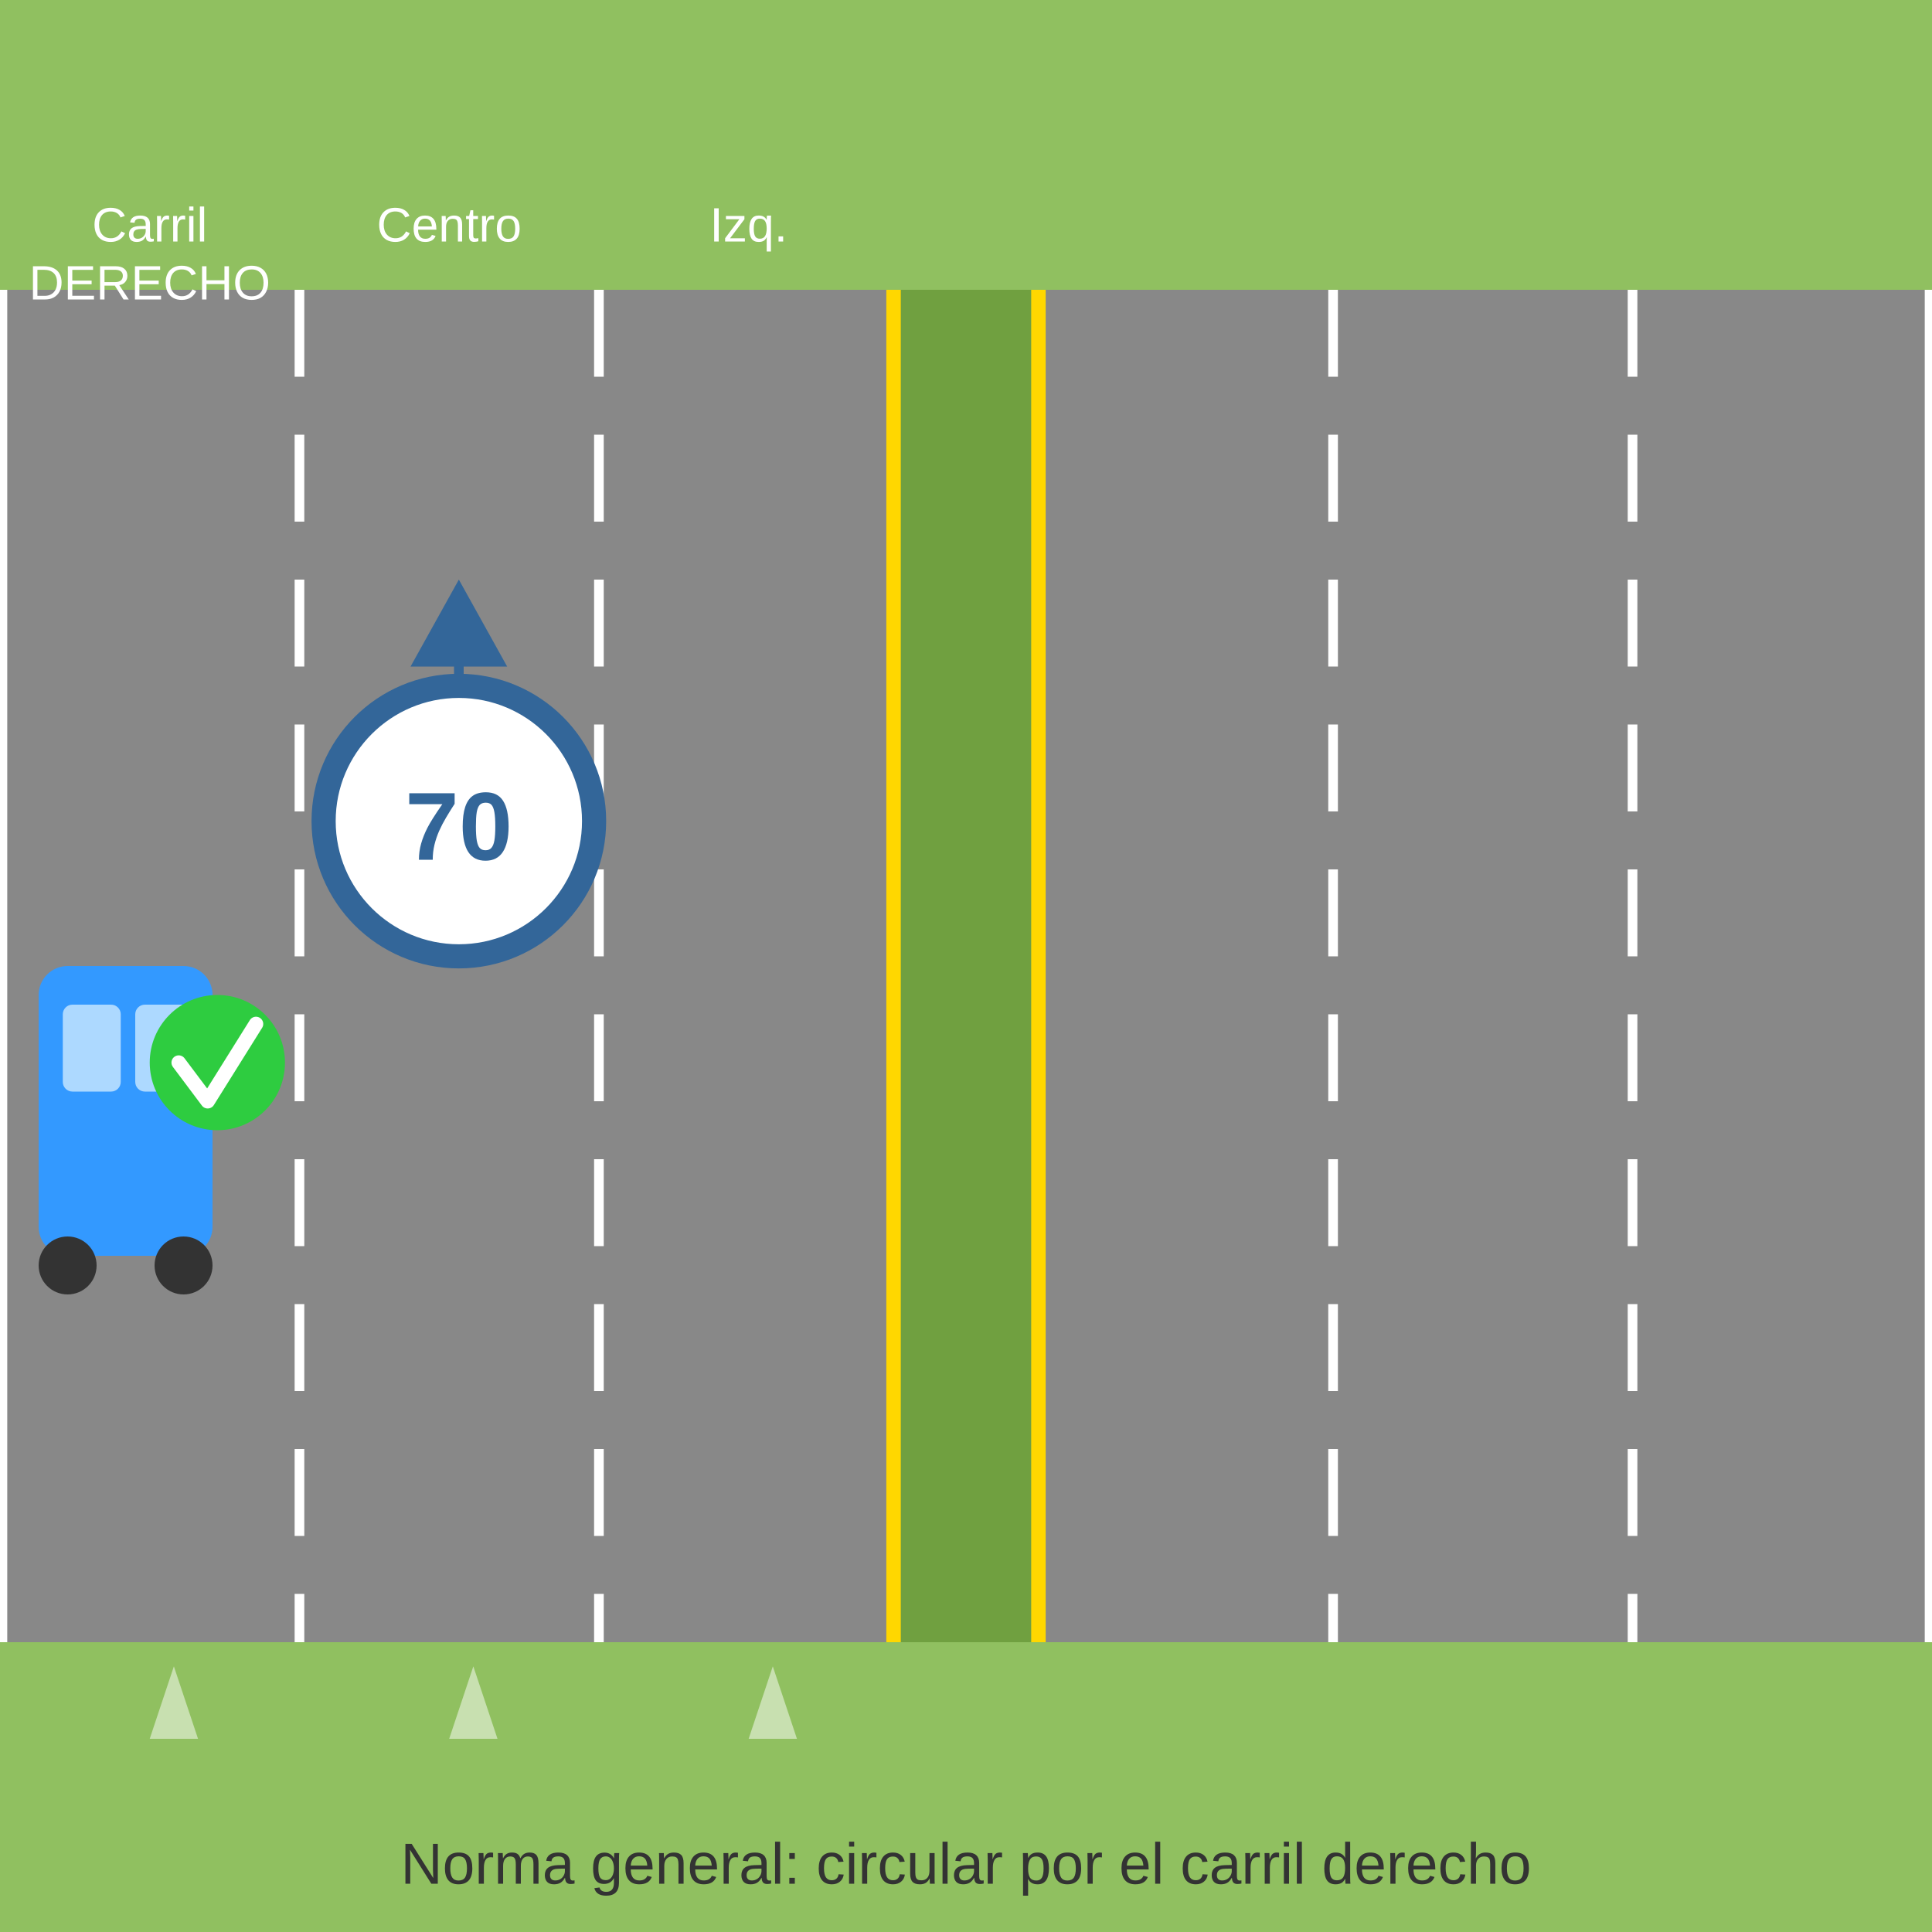
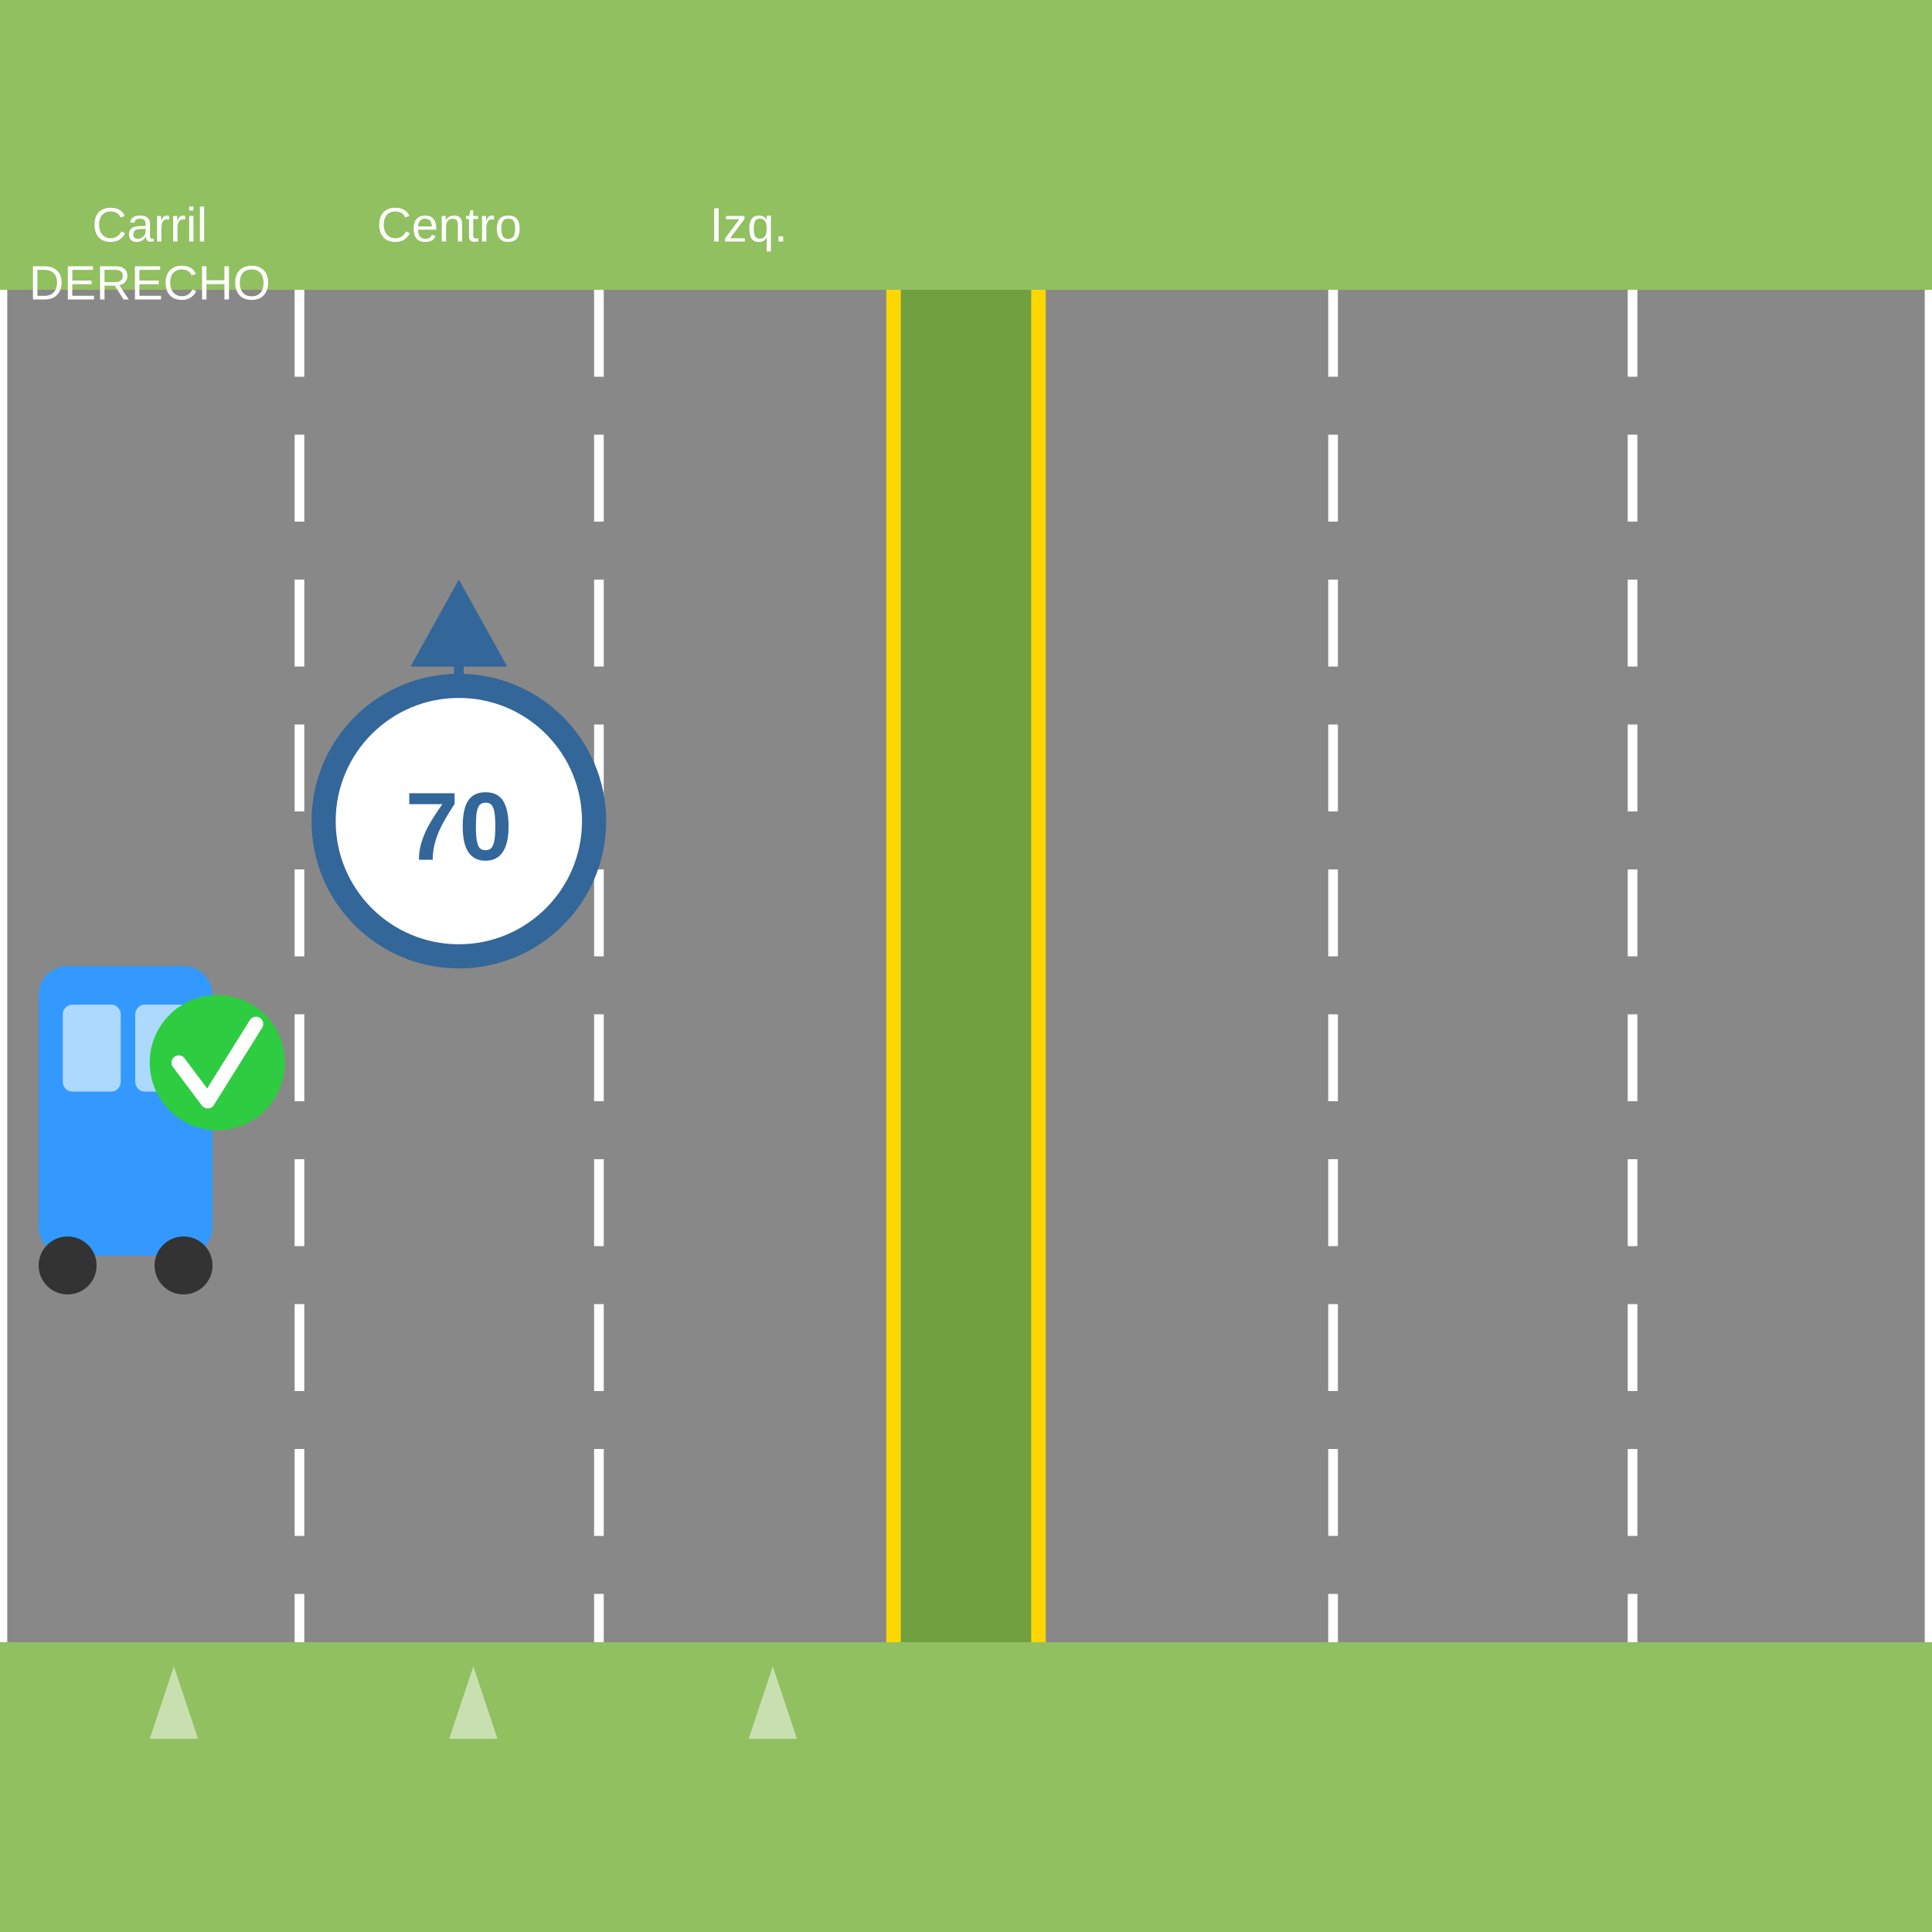
<svg xmlns="http://www.w3.org/2000/svg" viewBox="0 0 400 400" width="400" height="400">
  <rect width="400" height="400" fill="#90C060" />
  <rect x="0" y="60" width="400" height="280" fill="#888888" />
  <rect x="185" y="60" width="30" height="280" fill="#70A040" />
  <line x1="185" y1="60" x2="185" y2="340" stroke="#FFD700" stroke-width="3" />
  <line x1="215" y1="60" x2="215" y2="340" stroke="#FFD700" stroke-width="3" />
  <line x1="62" y1="60" x2="62" y2="340" stroke="white" stroke-width="2" stroke-dasharray="18,12" />
  <line x1="124" y1="60" x2="124" y2="340" stroke="white" stroke-width="2" stroke-dasharray="18,12" />
  <line x1="0" y1="60" x2="0" y2="340" stroke="white" stroke-width="3" />
  <line x1="276" y1="60" x2="276" y2="340" stroke="white" stroke-width="2" stroke-dasharray="18,12" />
  <line x1="338" y1="60" x2="338" y2="340" stroke="white" stroke-width="2" stroke-dasharray="18,12" />
  <line x1="400" y1="60" x2="400" y2="340" stroke="white" stroke-width="3" />
  <circle cx="95" cy="170" r="28" fill="white" stroke="#336699" stroke-width="5" />
  <text x="95" y="178" text-anchor="middle" font-family="Arial,sans-serif" font-weight="bold" font-size="20" fill="#336699">70</text>
  <line x1="95" y1="142" x2="95" y2="130" stroke="#336699" stroke-width="2" />
  <polygon points="85,138 95,120 105,138" fill="#336699" />
  <rect x="8" y="200" width="36" height="60" rx="6" fill="#3399FF" />
  <rect x="13" y="208" width="12" height="18" rx="2" fill="#CCE8FF" opacity="0.8" />
  <rect x="28" y="208" width="12" height="18" rx="2" fill="#CCE8FF" opacity="0.8" />
  <circle cx="14" cy="262" r="6" fill="#333" />
  <circle cx="38" cy="262" r="6" fill="#333" />
  <circle cx="45" cy="220" r="14" fill="#2ECC40" />
  <polyline points="37,220 43,228 53,212" fill="none" stroke="white" stroke-width="3" stroke-linecap="round" stroke-linejoin="round" />
  <text x="31" y="50" text-anchor="middle" font-family="Arial,sans-serif" font-size="10" fill="white">Carril</text>
  <text x="31" y="62" text-anchor="middle" font-family="Arial,sans-serif" font-size="10" fill="white">DERECHO</text>
  <text x="93" y="50" text-anchor="middle" font-family="Arial,sans-serif" font-size="10" fill="white">Centro</text>
  <text x="155" y="50" text-anchor="middle" font-family="Arial,sans-serif" font-size="10" fill="white">Izq.</text>
  <polygon points="31,360 36,345 41,360" fill="white" opacity="0.5" />
  <polygon points="93,360 98,345 103,360" fill="white" opacity="0.5" />
  <polygon points="155,360 160,345 165,360" fill="white" opacity="0.5" />
-   <text x="200" y="390" text-anchor="middle" font-family="Arial,sans-serif" font-size="12" fill="#333333">Norma general: circular por el carril derecho</text>
</svg>
